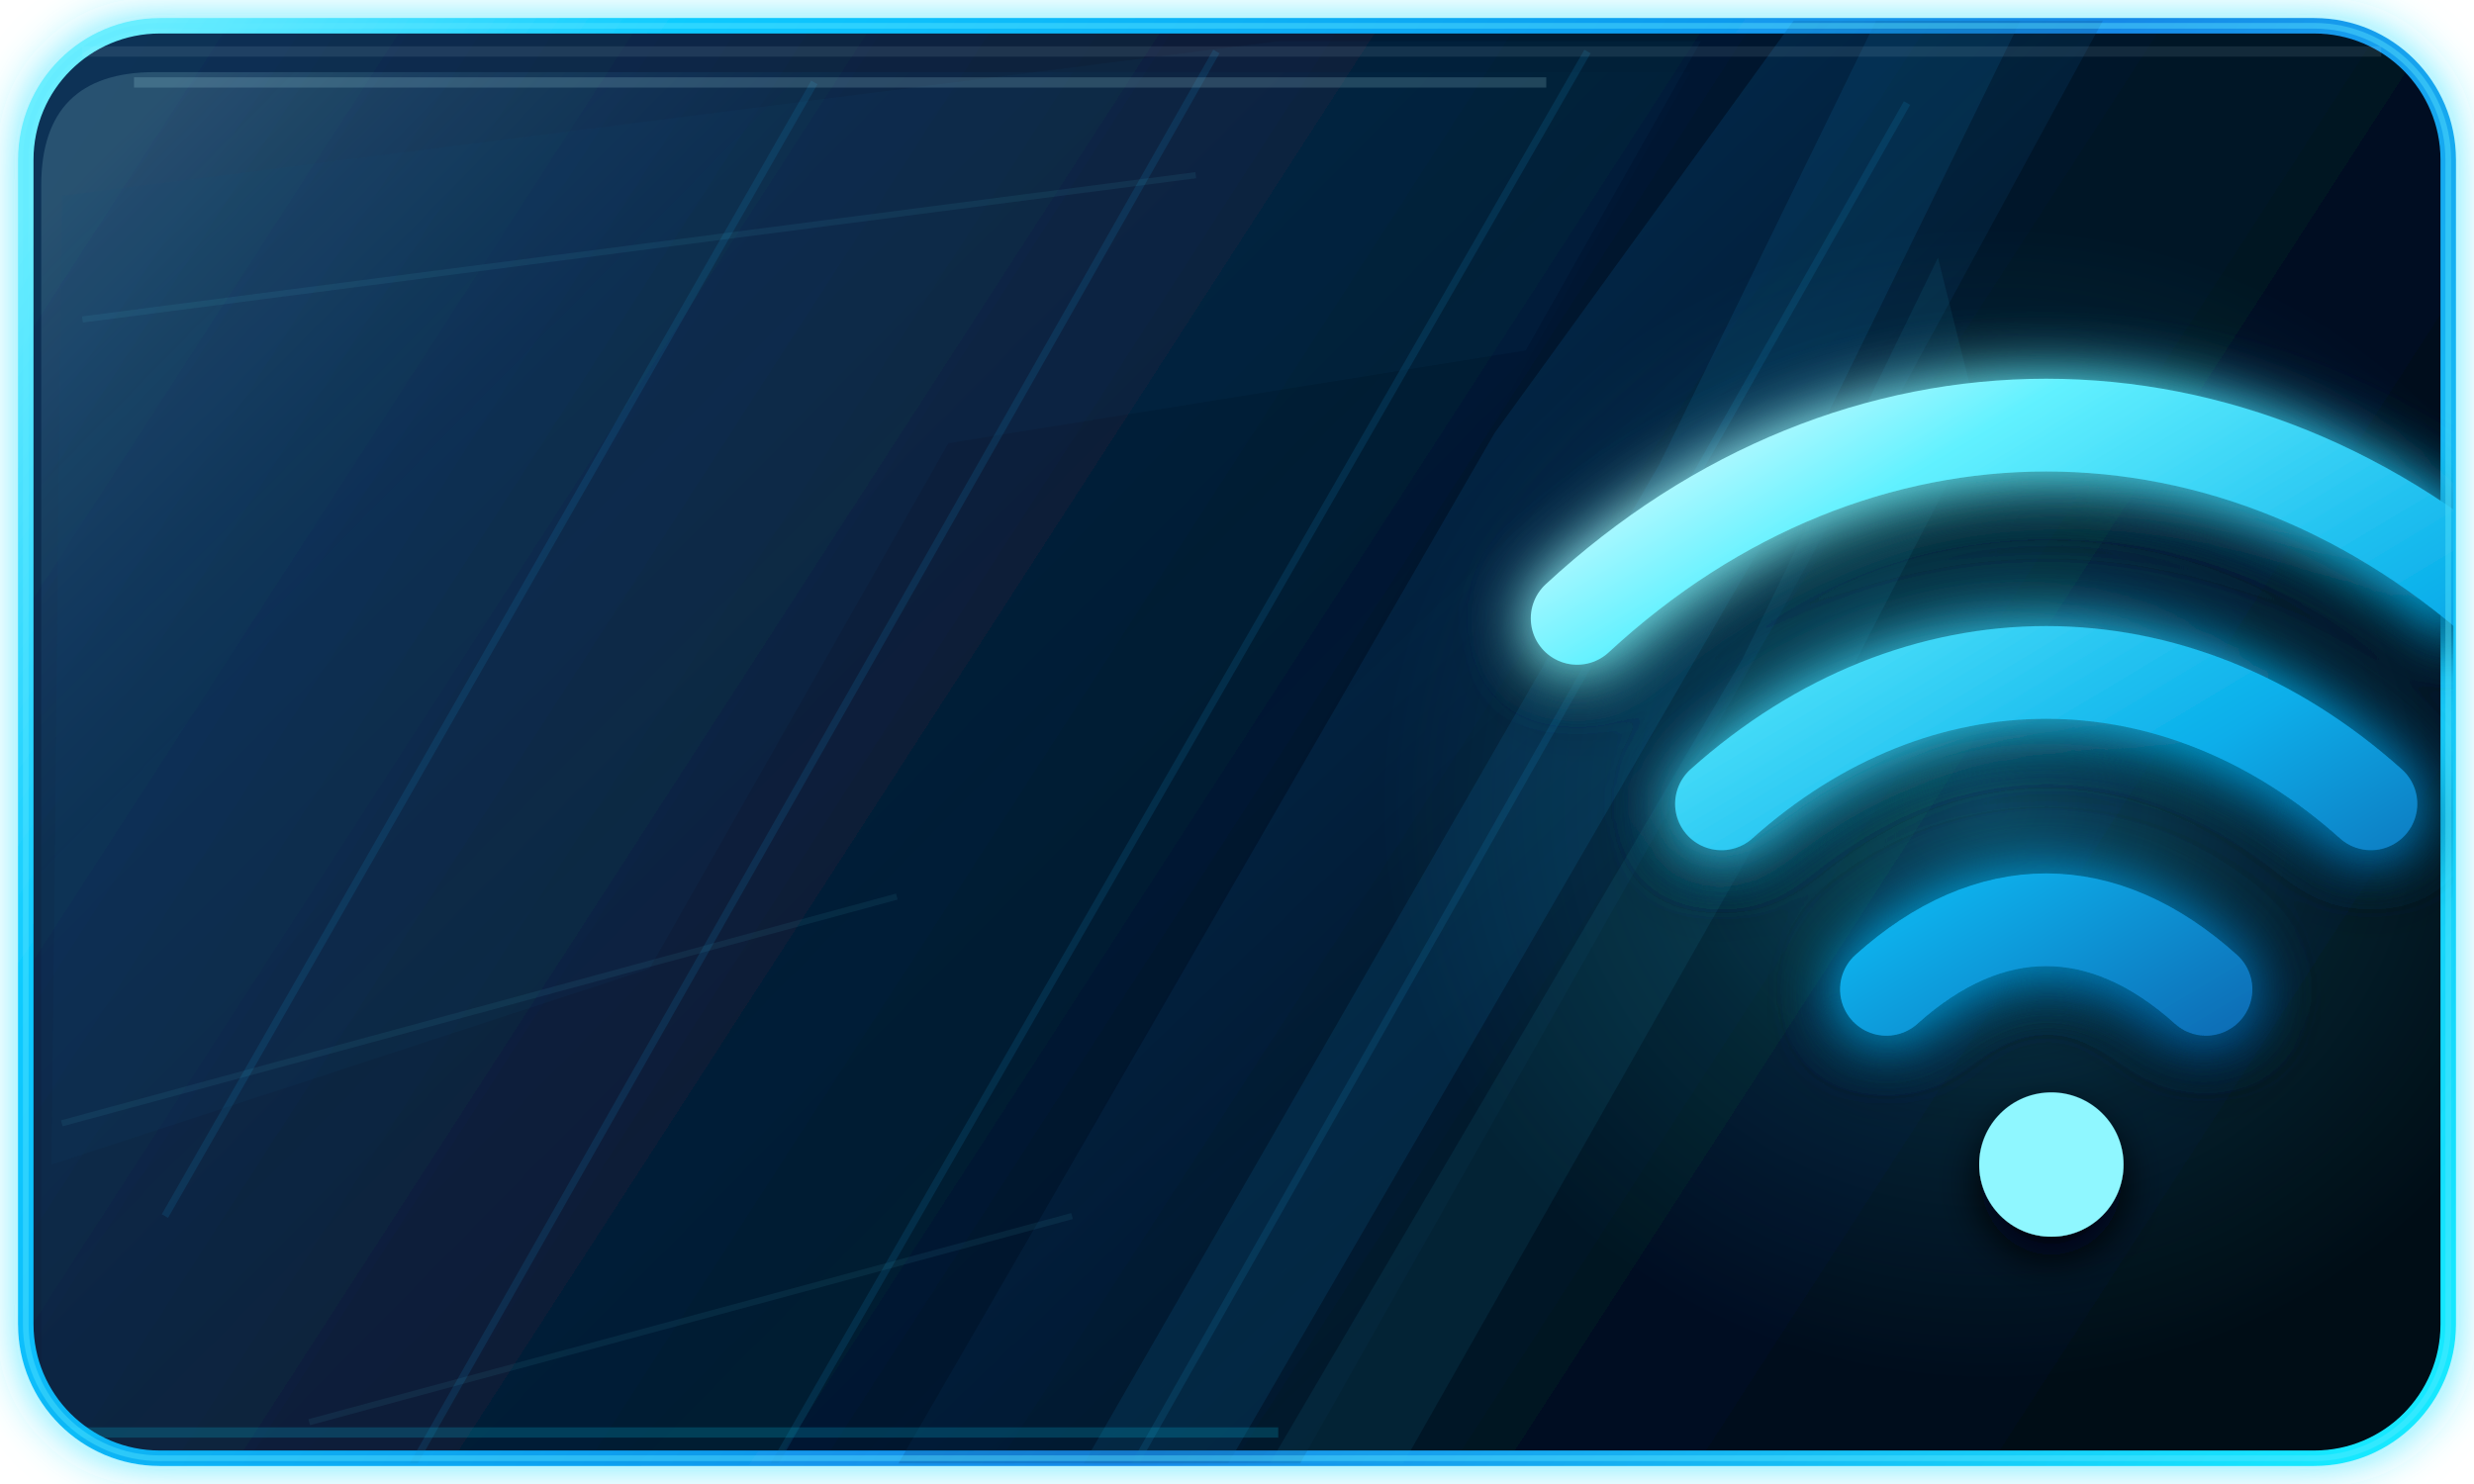
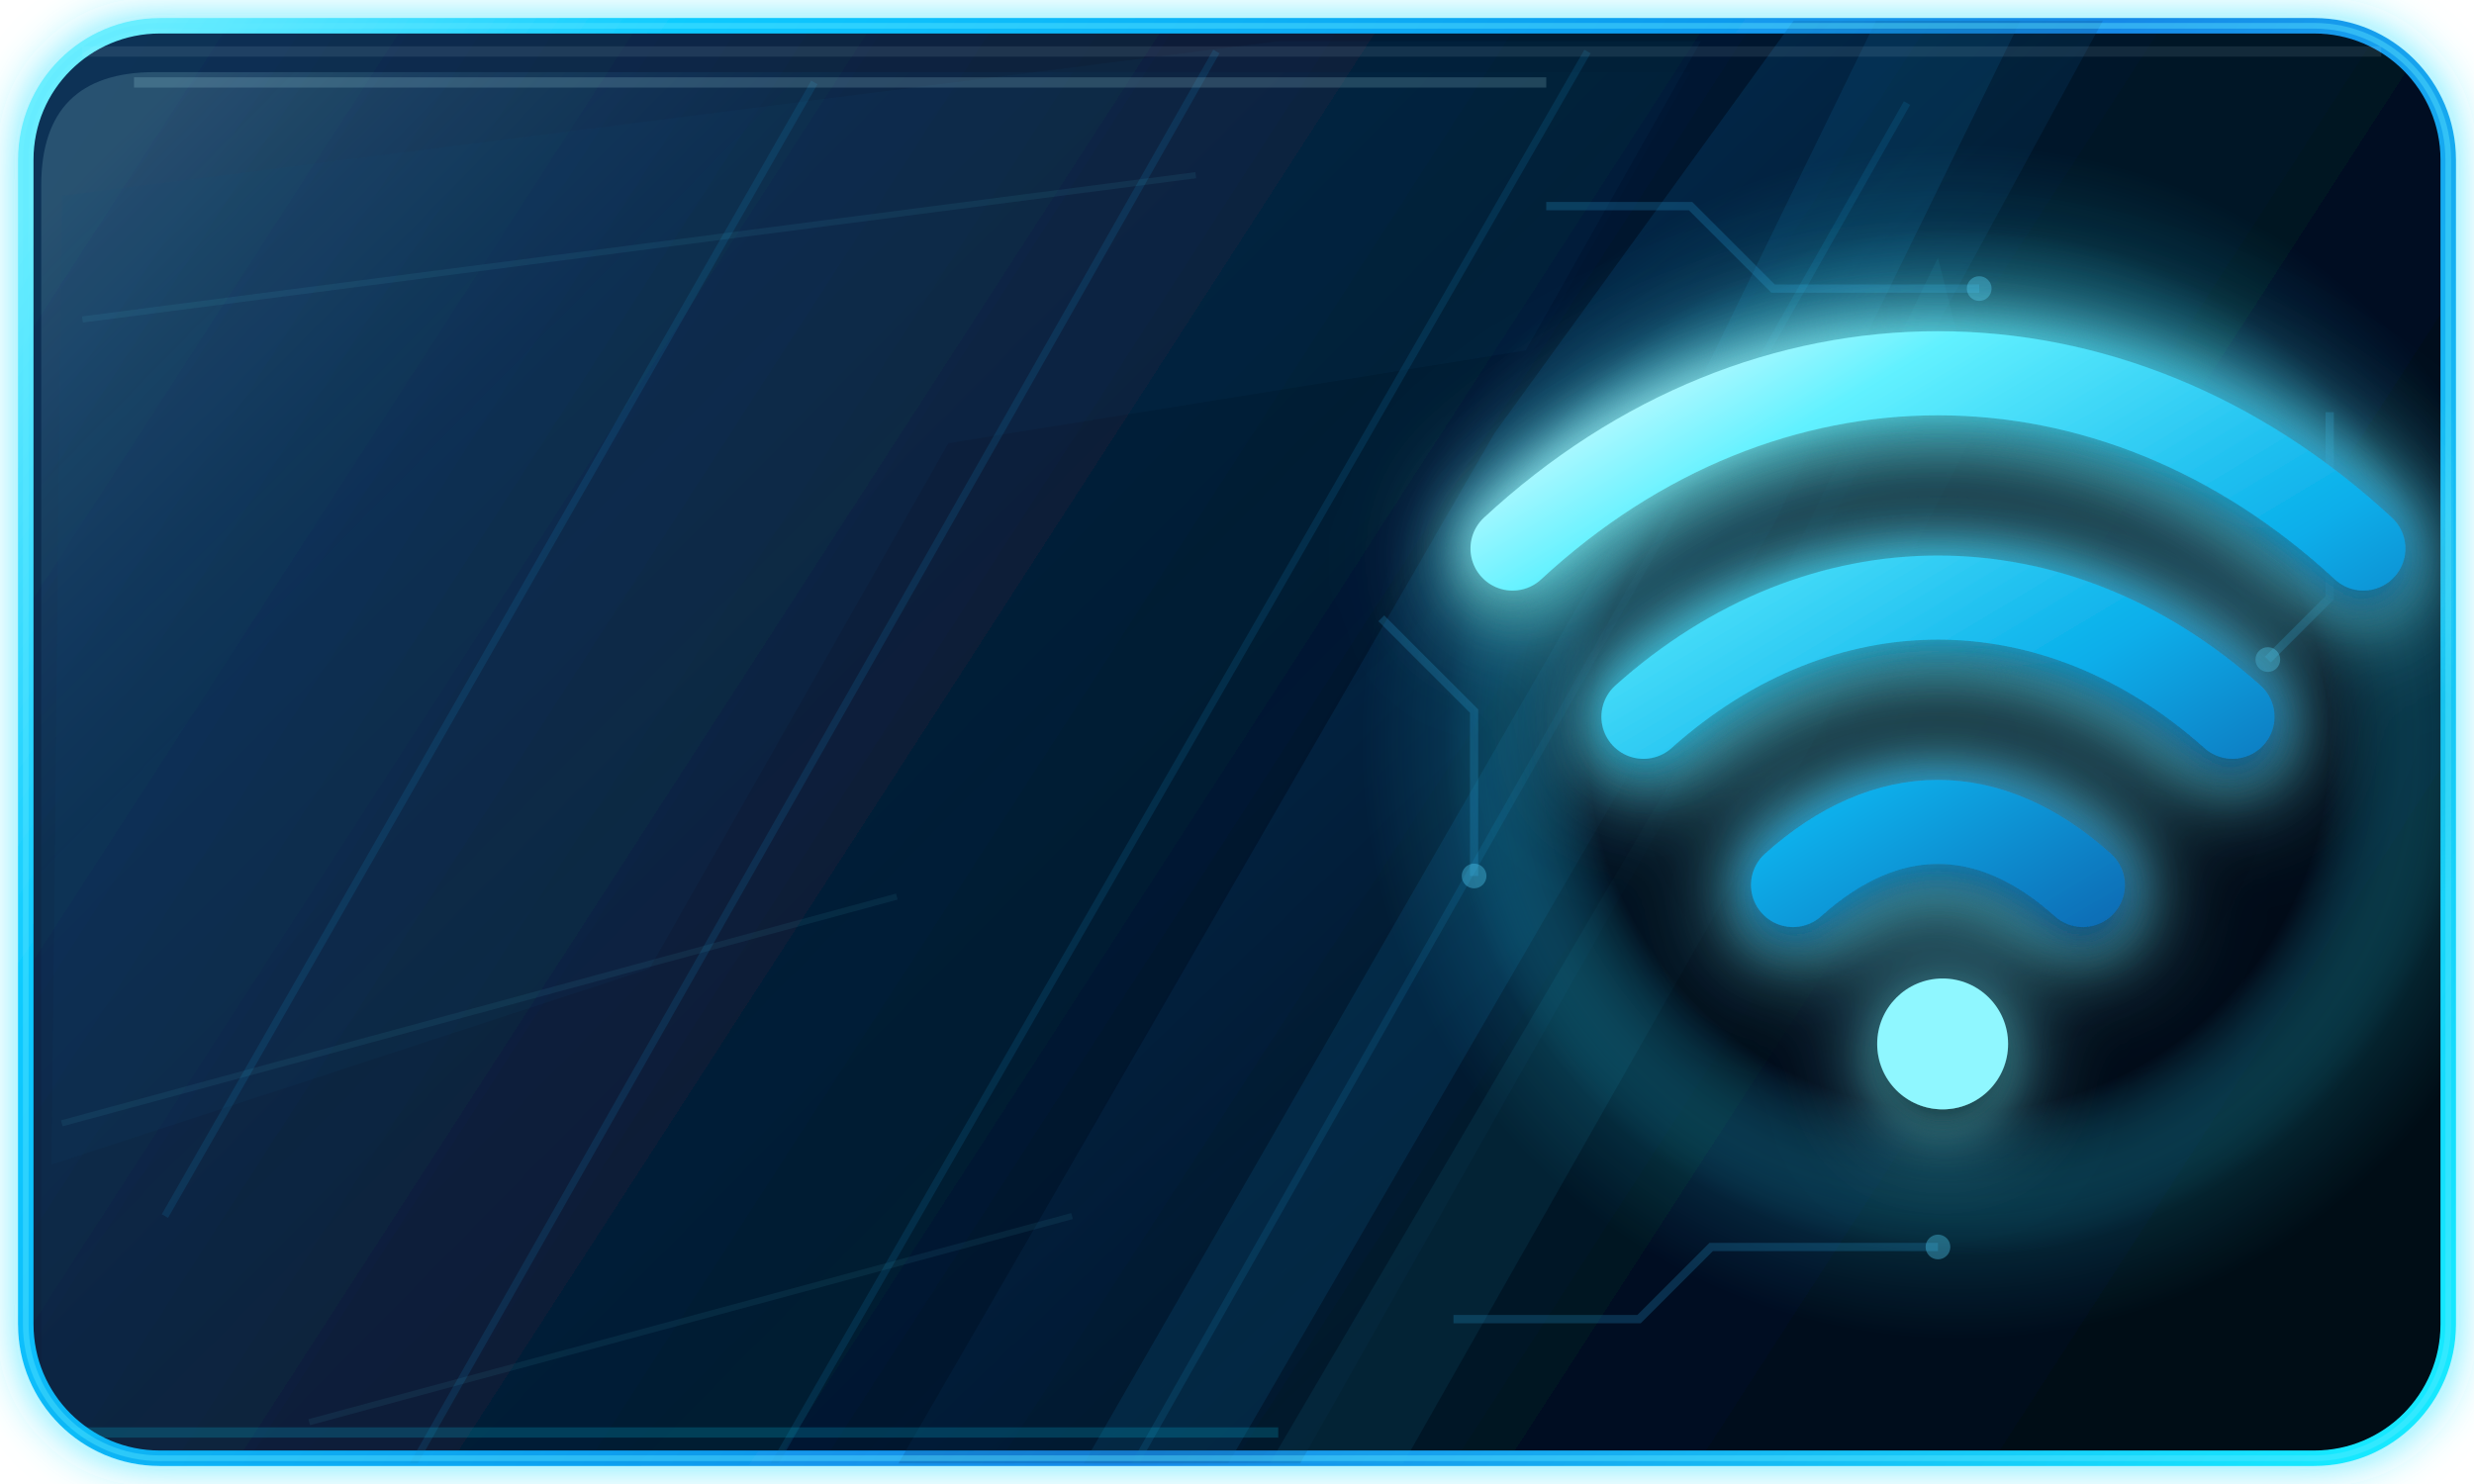
<svg xmlns="http://www.w3.org/2000/svg" viewBox="0 0 240 144" role="img" aria-label="Static Wi-Fi tile artwork">
  <defs>
    <linearGradient id="surface" x1="12" y1="5" x2="224" y2="142" gradientUnits="userSpaceOnUse">
      <stop stop-color="#0b3156" />
      <stop offset=".34" stop-color="#071f39" />
      <stop offset=".7" stop-color="#041326" />
      <stop offset="1" stop-color="#010813" />
    </linearGradient>
    <linearGradient id="rim" x1="16" y1="0" x2="225" y2="144" gradientUnits="userSpaceOnUse">
      <stop stop-color="#6beeff" />
      <stop offset=".18" stop-color="#08c8ff" />
      <stop offset=".62" stop-color="#1589e8" />
      <stop offset="1" stop-color="#18e8ff" />
    </linearGradient>
    <linearGradient id="glass" x1="18" y1="7" x2="132" y2="119" gradientUnits="userSpaceOnUse">
      <stop stop-color="#b7f8ff" stop-opacity=".16" />
      <stop offset=".28" stop-color="#0f89cf" stop-opacity=".06" />
      <stop offset="1" stop-color="#020b19" stop-opacity="0" />
    </linearGradient>
    <linearGradient id="panel" x1="113" y1="15" x2="229" y2="136" gradientUnits="userSpaceOnUse">
      <stop stop-color="#0b80c6" stop-opacity=".26" />
      <stop offset=".44" stop-color="#08345e" stop-opacity=".18" />
      <stop offset="1" stop-color="#03101f" stop-opacity=".02" />
    </linearGradient>
    <linearGradient id="accent" x1="0" y1="0" x2="1" y2="1">
      <stop stop-color="#e9feff" />
      <stop offset=".22" stop-color="#62f1ff" />
      <stop offset=".62" stop-color="#08aeea" />
      <stop offset="1" stop-color="#07519f" />
    </linearGradient>
    <linearGradient id="metal" x1="0" y1="0" x2="1" y2="1">
      <stop stop-color="#f5fdff" />
      <stop offset=".2" stop-color="#9bd8ef" />
      <stop offset=".55" stop-color="#31658a" />
      <stop offset="1" stop-color="#071627" />
    </linearGradient>
    <linearGradient id="green" x1="0" y1="0" x2="1" y2="1">
      <stop stop-color="#caffee" />
      <stop offset=".28" stop-color="#39f5b0" />
      <stop offset="1" stop-color="#00765c" />
    </linearGradient>
    <linearGradient id="danger" x1="0" y1="0" x2="1" y2="1">
      <stop stop-color="#fff4ed" />
      <stop offset=".22" stop-color="#ff725f" />
      <stop offset=".72" stop-color="#e31c35" />
      <stop offset="1" stop-color="#6e0718" />
    </linearGradient>
    <linearGradient id="gold" x1="0" y1="0" x2="1" y2="1">
      <stop stop-color="#fffbd1" />
      <stop offset=".3" stop-color="#ffe52e" />
      <stop offset="1" stop-color="#e87b00" />
    </linearGradient>
    <radialGradient id="orb">
      <stop stop-color="#29dfff" stop-opacity=".28" />
      <stop offset=".55" stop-color="#29dfff" stop-opacity=".09" />
      <stop offset="1" stop-color="#29dfff" stop-opacity="0" />
    </radialGradient>
    <filter id="outerGlow" x="-30%" y="-50%" width="160%" height="200%">
      <feGaussianBlur stdDeviation="2.3" result="b" />
      <feColorMatrix in="b" values="0 0 0 0 .02 0 0 0 0 .75 0 0 0 0 1 0 0 0 .72 0" result="c" />
      <feMerge>
        <feMergeNode in="c" />
        <feMergeNode in="SourceGraphic" />
      </feMerge>
    </filter>
    <filter id="glow" x="-80%" y="-80%" width="260%" height="260%">
      <feGaussianBlur stdDeviation="3" result="b" />
      <feMerge>
        <feMergeNode in="b" />
        <feMergeNode in="SourceGraphic" />
      </feMerge>
    </filter>
    <filter id="shadow" x="-80%" y="-80%" width="260%" height="260%">
      <feDropShadow dx="0" dy="2" stdDeviation="2" flood-color="#000711" flood-opacity=".95" />
    </filter>
+     <radialGradient id="halo" cx="190" cy="72" r="58" gradientUnits="userSpaceOnUse">
+       <stop stop-color="#01050d" stop-opacity=".92" />
+       <stop offset=".62" stop-color="#020a17" stop-opacity=".7" />
+       <stop offset=".86" stop-color="#29dfff" stop-opacity=".1" />
+       <stop offset="1" stop-color="#29dfff" stop-opacity="0" />
+     </radialGradient>
+     <filter id="bloom" x="-40%" y="-40%" width="180%" height="180%">
+       <feGaussianBlur in="SourceAlpha" stdDeviation="4.5" result="b" />
+       <feColorMatrix in="b" values="0 0 0 0 0.161 0 0 0 0 0.875 0 0 0 0 1.000 0 0 0 .75 0" result="c" />
+       <feMerge>
+         <feMergeNode in="c" />
+         <feMergeNode in="SourceGraphic" />
+       </feMerge>
+     </filter>
    <clipPath id="clip">
      <rect x="2" y="2" width="236" height="140" rx="13" />
    </clipPath>
  </defs>
  <g filter="url(#outerGlow)">
    <rect x="2.5" y="2.5" width="235" height="139" rx="13" fill="url(#surface)" stroke="url(#rim)" stroke-width="1.5" />
  </g>
  <g clip-path="url(#clip)">
    <path d="M10 7H164L129 69 86 144H4V18Q4 7 15 7Z" fill="url(#glass)" />
    <path d="M6 19 124 4h41l-17 30L92 43 63 94 5 113Z" fill="#0b4f7d" opacity=".09" />
    <path d="M86 144 145 42 174 2h30l-31 57-48 85Z" fill="url(#panel)" />
    <path d="m104 144 57-99 21-43h14l-24 49-54 93Z" fill="#0e75ad" opacity=".16" />
    <path d="m122 144 47-80 19-39 4 16-15 29-42 74Z" fill="#21b9e7" opacity=".08" />
    <path d="M16 118 79 8M39 144 118 5M74 144l80-139M109 144 185 10" fill="none" stroke="#178ec2" stroke-opacity=".16" stroke-width=".7" />
    <path d="M8 31 116 17M6 109l81-22M30 138l74-20" fill="none" stroke="#5ae9ff" stroke-opacity=".07" stroke-width=".6" />
    <path d="M13 8h137" stroke="#c1fbff" stroke-opacity=".17" />
-     <ellipse cx="193" cy="78" rx="59" ry="56" fill="url(#orb)" />
-     <g filter="url(#shadow)">
-       <g transform="translate(145 30)">
-         <path d="M8 30C35 5 72 5 99 30M22 48c19-17 44-17 63 0M38 66c10-9 21-9 31 0" fill="none" stroke="url(#accent)" stroke-width="9" stroke-linecap="round" filter="url(#glow)" />
-         <circle cx="54" cy="83" r="7" fill="#8ff7ff" />
+     <circle cx="190" cy="72" r="58" fill="url(#halo)" />
+     <path d="M150 20h14l8 8h20M141 128h18l7-7h22M226 40v18l-6 6M134 60l9 9v16" fill="none" stroke="#2aa9e6" stroke-opacity=".22" stroke-width=".8" />
+     <g fill="#57d8ff" fill-opacity=".35">
+       <circle cx="192" cy="28" r="1.2" />
+       <circle cx="188" cy="121" r="1.2" />
+       <circle cx="220" cy="64" r="1.2" />
+       <circle cx="143" cy="85" r="1.2" />
+     </g>
+     <g filter="url(#bloom)">
+       <g transform="translate(188 72) scale(0.907) translate(-198.5 -80.7)">
+         <g filter="url(#shadow)">
+           <g transform="translate(145 30)">
+             <path d="M8 30C35 5 72 5 99 30M22 48c19-17 44-17 63 0M38 66c10-9 21-9 31 0" fill="none" stroke="url(#accent)" stroke-width="9" stroke-linecap="round" filter="url(#glow)" />
+             <circle cx="54" cy="83" r="7" fill="#8ff7ff" />
+           </g>
+         </g>
      </g>
    </g>
    <path d="M5 139h119" stroke="#0ad8ff" stroke-opacity=".18" />
    <path d="M8 5h223" stroke="#d9fdff" stroke-opacity=".09" />
  </g>
  <rect x="2.5" y="2.5" width="235" height="139" rx="13" fill="none" stroke="#60eaff" stroke-opacity=".38" stroke-width=".55" />
</svg>
